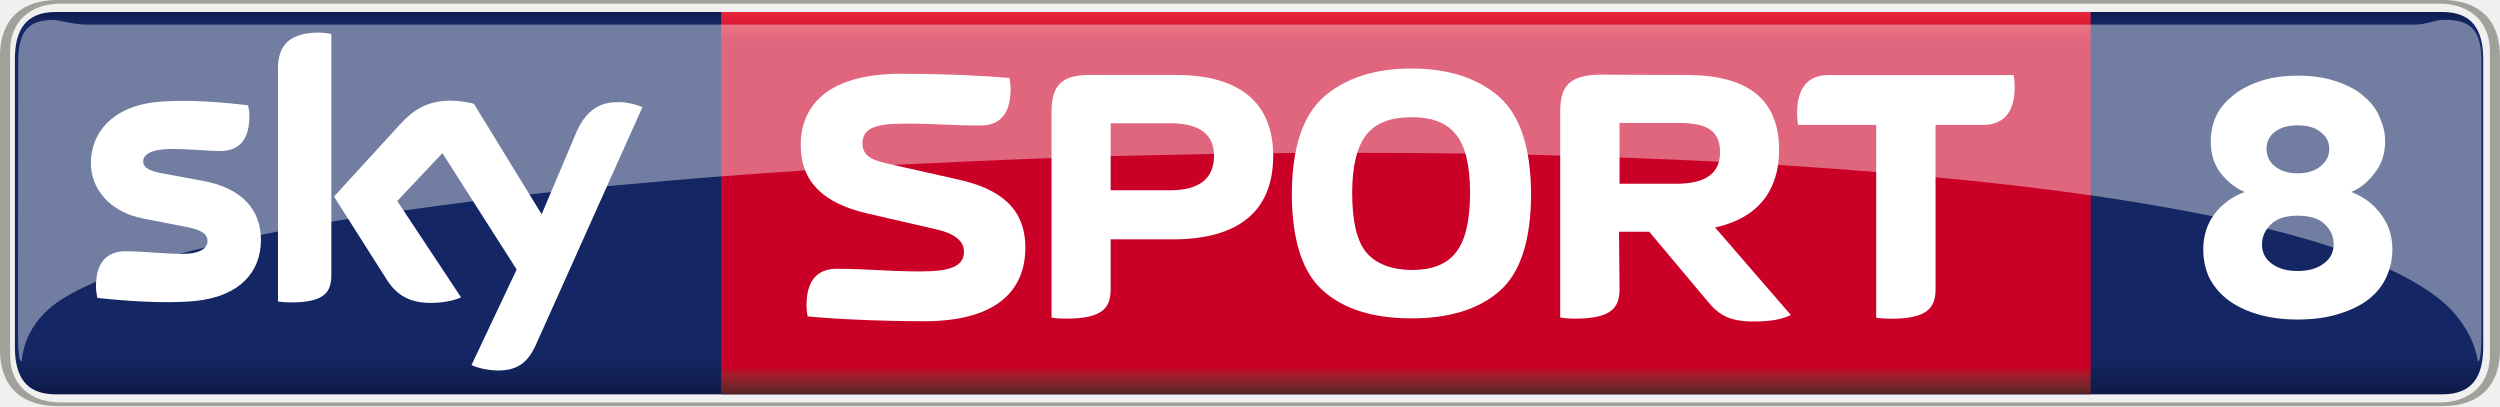
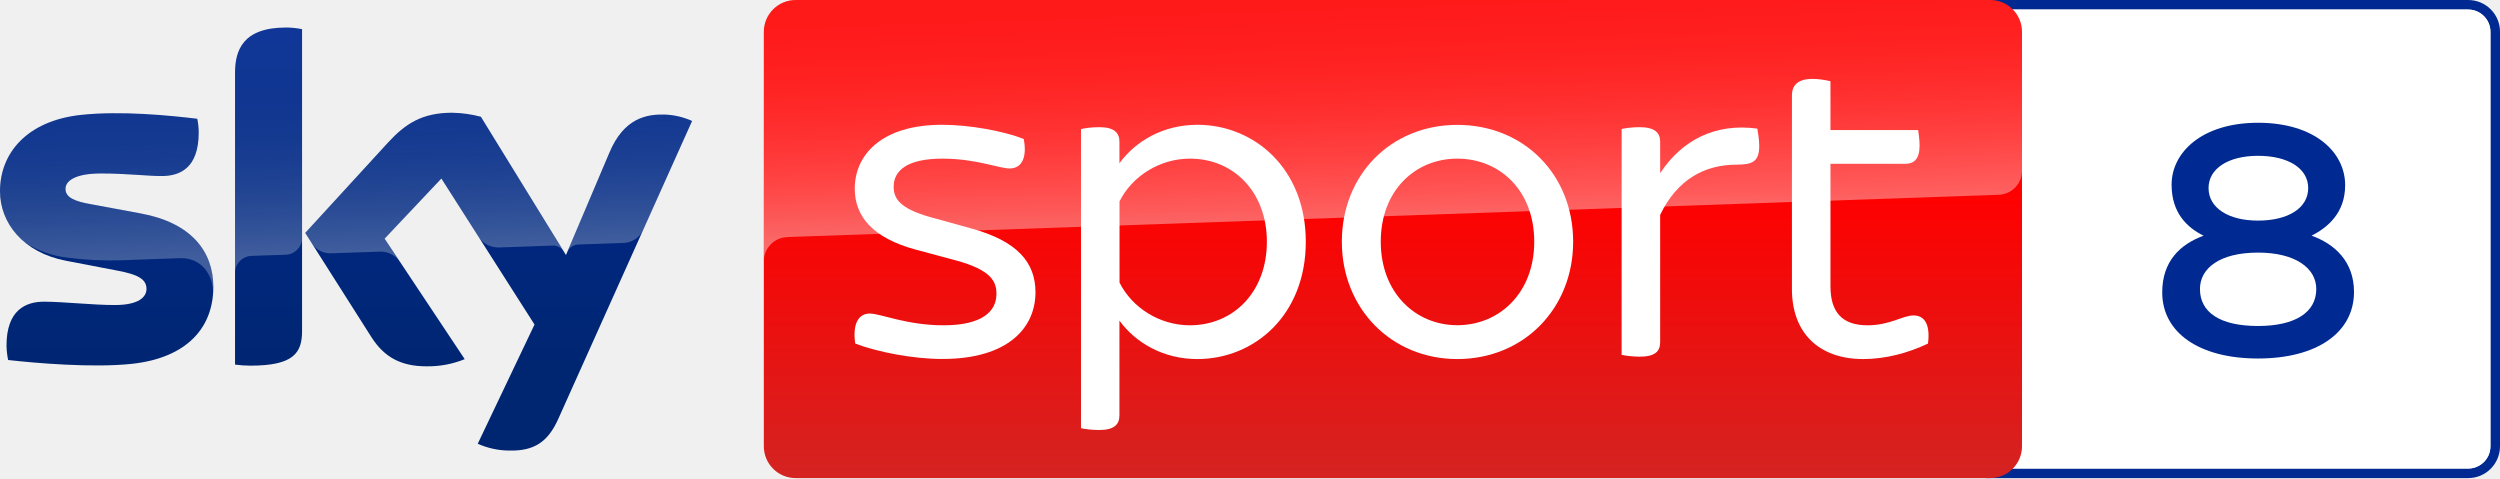
- <svg xmlns="http://www.w3.org/2000/svg" height="97.489" width="600" version="1.1" viewBox="0 0 158.75 25.794">
-   <defs>
-     <linearGradient id="a" gradientUnits="userSpaceOnUse" gradientTransform="matrix(0 24.675 24.675 0 212.76 431.04)" x2=".992" x1=".008" y1="0" y2="0">
-       <stop stop-color="#0f1c4d" offset="0" />
-       <stop stop-color="#101e51" offset=".004" />
-       <stop stop-color="#101f54" offset=".008" />
-       <stop stop-color="#112157" offset=".012" />
-       <stop stop-color="#12225a" offset=".016" />
-       <stop stop-color="#13245d" offset=".02" />
-       <stop stop-color="#132560" offset=".023" />
-       <stop stop-color="#142662" offset=".027" />
-       <stop stop-color="#142764" offset=".031" />
-       <stop stop-color="#142764" offset=".062" />
-       <stop stop-color="#142764" offset=".125" />
-       <stop stop-color="#142764" offset=".25" />
-       <stop stop-color="#142764" offset=".5" />
-       <stop stop-color="#142764" offset=".75" />
-       <stop stop-color="#142764" offset=".875" />
-       <stop stop-color="#142764" offset=".891" />
-       <stop stop-color="#142764" offset=".898" />
-       <stop stop-color="#142763" offset=".902" />
-       <stop stop-color="#142763" offset=".906" />
-       <stop stop-color="#132662" offset=".91" />
-       <stop stop-color="#132661" offset=".914" />
-       <stop stop-color="#132560" offset=".918" />
-       <stop stop-color="#13255f" offset=".922" />
-       <stop stop-color="#12245d" offset=".926" />
-       <stop stop-color="#12245c" offset=".93" />
-       <stop stop-color="#12235b" offset=".934" />
-       <stop stop-color="#12235a" offset=".938" />
-       <stop stop-color="#112259" offset=".941" />
-       <stop stop-color="#112258" offset=".945" />
-       <stop stop-color="#112157" offset=".949" />
-       <stop stop-color="#112056" offset=".953" />
-       <stop stop-color="#102055" offset=".957" />
-       <stop stop-color="#102054" offset=".961" />
-       <stop stop-color="#101f53" offset=".965" />
-       <stop stop-color="#101e52" offset=".969" />
-       <stop stop-color="#0f1d50" offset=".973" />
-       <stop stop-color="#0f1d4f" offset=".977" />
-       <stop stop-color="#0f1c4e" offset=".98" />
-       <stop stop-color="#0f1c4d" offset=".984" />
-       <stop stop-color="#0e1b4c" offset=".988" />
-       <stop stop-color="#0e1b4b" offset=".992" />
-       <stop stop-color="#0e1a4a" offset=".996" />
-       <stop stop-color="#0e1949" offset="1" />
-     </linearGradient>
-     <linearGradient id="b" gradientUnits="userSpaceOnUse" gradientTransform="matrix(0 -24.268 24.268 0 222.73 455.52)" x1="1.4211e-14" x2="1" y1="0" y2="0">
-       <stop stop-color="#552227" offset="0" />
-       <stop stop-color="#5a2227" offset=".004" />
-       <stop stop-color="#602228" offset=".008" />
-       <stop stop-color="#662329" offset=".012" />
-       <stop stop-color="#6c232a" offset=".016" />
-       <stop stop-color="#71232a" offset=".02" />
-       <stop stop-color="#77232a" offset=".023" />
-       <stop stop-color="#7d232a" offset=".027" />
-       <stop stop-color="#84222b" offset=".031" />
-       <stop stop-color="#8a212b" offset=".035" />
-       <stop stop-color="#90202b" offset=".039" />
-       <stop stop-color="#961f2b" offset=".043" />
-       <stop stop-color="#9d1d2b" offset=".047" />
-       <stop stop-color="#a31a2a" offset=".051" />
-       <stop stop-color="#a9172a" offset=".055" />
-       <stop stop-color="#b01329" offset=".059" />
-       <stop stop-color="#b70f29" offset=".062" />
-       <stop stop-color="#bd0829" offset=".066" />
-       <stop stop-color="#c40228" offset=".07" />
-       <stop stop-color="#c70028" offset=".074" />
-       <stop stop-color="#ca0027" offset=".078" />
-       <stop stop-color="#ca0027" offset=".094" />
-       <stop stop-color="#ca0027" offset=".125" />
-       <stop stop-color="#ca0027" offset=".25" />
-       <stop stop-color="#ca0027" offset=".5" />
-       <stop stop-color="#ca0027" offset=".75" />
-       <stop stop-color="#ca0027" offset=".875" />
-       <stop stop-color="#ca0027" offset=".906" />
-       <stop stop-color="#ca0027" offset=".914" />
-       <stop stop-color="#cb0028" offset=".918" />
-       <stop stop-color="#cc0029" offset=".922" />
-       <stop stop-color="#ce002a" offset=".926" />
-       <stop stop-color="#cf012a" offset=".93" />
-       <stop stop-color="#d1052b" offset=".934" />
-       <stop stop-color="#d2092c" offset=".938" />
-       <stop stop-color="#d40b2d" offset=".941" />
-       <stop stop-color="#d50d2e" offset=".945" />
-       <stop stop-color="#d60f2f" offset=".949" />
-       <stop stop-color="#d71130" offset=".953" />
-       <stop stop-color="#d91431" offset=".957" />
-       <stop stop-color="#da1732" offset=".961" />
-       <stop stop-color="#dc1933" offset=".965" />
-       <stop stop-color="#dd1a34" offset=".969" />
-       <stop stop-color="#df1c35" offset=".973" />
-       <stop stop-color="#e01d35" offset=".977" />
-       <stop stop-color="#e12036" offset=".98" />
-       <stop stop-color="#e22237" offset=".984" />
-       <stop stop-color="#e42439" offset=".988" />
-       <stop stop-color="#e6253a" offset=".992" />
-       <stop stop-color="#e7273a" offset=".996" />
-       <stop stop-color="#e8283b" offset="1" />
-     </linearGradient>
-   </defs>
-   <g transform="translate(-133.45 -430.49)">
-     <path stroke-width="1" fill="url(#a)" d="m288.53 455.53h-151.54c-1.908 0-2.595-1.137-2.595-3.01v-18.258c0-1.872 0.687-3.01 2.595-3.01h151.55c1.908 0 2.595 1.137 2.595 3.01v18.258c0 1.872-0.687 3.01-2.595 3.01" />
-     <path d="m279.35 450.78c-0.981 0-1.852-0.125-2.615-0.358-0.751-0.232-1.368-0.546-1.864-0.932-0.508-0.403-0.884-0.869-1.15-1.397-0.242-0.547-0.363-1.129-0.363-1.756 0-0.861 0.23-1.595 0.69-2.223 0.472-0.645 1.114-1.121 1.937-1.435-0.557-0.233-1.065-0.627-1.513-1.183-0.424-0.547-0.642-1.228-0.642-2.043 0-0.475 0.085-0.968 0.291-1.47 0.206-0.502 0.545-0.941 1.005-1.326 0.448-0.403 1.017-0.726 1.719-0.968 0.69-0.26 1.525-0.394 2.506-0.394 1.005 0 1.84 0.135 2.542 0.394 0.714 0.242 1.295 0.565 1.719 0.968 0.448 0.385 0.775 0.824 0.968 1.326 0.218 0.502 0.327 0.995 0.327 1.47 0 0.412-0.061 0.789-0.182 1.147-0.121 0.34-0.291 0.636-0.496 0.896-0.206 0.269-0.424 0.502-0.69 0.717-0.242 0.197-0.496 0.35-0.787 0.466 0.811 0.314 1.441 0.789 1.901 1.435 0.472 0.627 0.714 1.362 0.714 2.223 0 0.627-0.133 1.209-0.387 1.756-0.242 0.528-0.605 0.994-1.114 1.397-0.496 0.386-1.138 0.7-1.901 0.932-0.738 0.234-1.61 0.358-2.615 0.358zm0-3.082c0.69 0 1.235-0.153 1.646-0.466 0.436-0.305 0.642-0.726 0.642-1.255 0-0.448-0.17-0.86-0.533-1.218-0.363-0.376-0.944-0.574-1.755-0.574-0.787 0-1.368 0.197-1.719 0.574-0.363 0.358-0.545 0.78-0.545 1.254 0 0.502 0.206 0.914 0.617 1.219 0.424 0.314 0.968 0.466 1.646 0.466zm0-6.202c0.593 0 1.077-0.143 1.428-0.43 0.375-0.287 0.581-0.654 0.581-1.111 0-0.448-0.182-0.807-0.545-1.075-0.339-0.287-0.823-0.43-1.465-0.43-0.629 0-1.114 0.143-1.465 0.43-0.351 0.269-0.508 0.627-0.508 1.075 0 0.457 0.182 0.825 0.545 1.111 0.375 0.287 0.86 0.43 1.429 0.43z" stroke-width="2.294" fill="#fff" />
-     <path stroke-width="1" fill="url(#b)" d="m179.24 431.25v24.277h86.966c0.009-8.263 0.002-16.763 0-24.277z" />
-     <g stroke-width="1" fill="#fff">
-       <path d="m150.02 445.71c0 2.073-1.363 3.59-4.123 3.886-1.99 0.213-4.893-0.034-6.268-0.19-0.043-0.225-0.086-0.509-0.086-0.723 0-1.825 0.983-2.239 1.896-2.239 0.96 0 2.464 0.166 3.59 0.166 1.22 0 1.599-0.414 1.599-0.806 0-0.521-0.498-0.746-1.446-0.924l-2.619-0.51c-2.18-0.414-3.341-1.919-3.341-3.519 0-1.943 1.374-3.566 4.076-3.874 2.05-0.213 4.538 0.034 5.901 0.201 0.06 0.237 0.086 0.451 0.086 0.699 0 1.813-0.96 2.204-1.884 2.204-0.699 0-1.801-0.131-3.057-0.131-1.28 0-1.801 0.344-1.801 0.782 0 0.451 0.498 0.64 1.303 0.782l2.5 0.463c2.571 0.474 3.673 1.931 3.673 3.732" />
-       <path d="m154.49 447.94c0 1.114-0.426 1.754-2.607 1.754-0.285 0-0.533-0.026-0.782-0.06v-14.774c0-1.126 0.379-2.299 2.583-2.299 0.273 0 0.545 0.034 0.806 0.086v15.3" />
-       <path d="m163.39 453.67c0.285 0.142 0.877 0.32 1.611 0.344 1.256 0.026 1.943-0.463 2.464-1.599l6.778-15.118c-0.285-0.142-0.9-0.308-1.41-0.32-0.877-0.026-2.038 0.154-2.796 1.943l-2.192 5.178-4.301-7.014c-0.273-0.086-0.948-0.201-1.445-0.201-1.517 0-2.37 0.557-3.258 1.516l-4.182 4.573 3.365 5.296c0.628 0.972 1.445 1.457 2.772 1.457 0.877 0 1.6-0.19 1.931-0.355l-4.052-6.114 2.867-3.045 4.716 7.393-2.867 6.066" />
-       <path d="m198.56 446.22c0-2.524-1.635-3.744-4.242-4.325l-4.573-1.031c-0.83-0.19-1.528-0.439-1.528-1.268 0-0.912 0.723-1.256 2.642-1.256 2.263 0 2.784 0.119 4.846 0.119 0.948 0 1.919-0.438 1.919-2.31 0-0.225-0.034-0.486-0.069-0.711-1.386-0.119-3.863-0.261-6.908-0.261-4.597 0-6.351 1.99-6.351 4.526 0 2.381 1.505 3.697 4.159 4.325l4.573 1.055c1.055 0.261 1.635 0.723 1.635 1.386 0 0.9-0.806 1.256-2.725 1.256-2.263 0-3.294-0.166-5.355-0.166-0.948 0-1.919 0.438-1.919 2.31 0 0.225 0.026 0.486 0.069 0.711 1.386 0.142 4.36 0.308 7.417 0.308 4.597 0 6.41-1.967 6.41-4.668" />
-       <path d="m234.94 435.23c-1.813 0.069-2.417 0.696-2.417 2.355v13.068c0.273 0.043 0.604 0.071 0.924 0.071 2.31 0 2.844-0.674 2.844-1.871l-0.034-3.648h1.919l3.697 4.407c0.699 0.853 1.361 1.293 2.937 1.293 1.055 0 1.779-0.129 2.359-0.413l-4.812-5.558c2.701-0.58 4.065-2.336 4.065-4.918 0-3.187-1.943-4.763-5.865-4.763zm1.351 3.066h3.612c1.552 0 2.772 0.237 2.772 1.848 0 1.363-0.924 2.013-2.772 2.013h-3.612z" />
-       <path d="m202.64 435.25c-1.848 0-2.417 0.72-2.417 2.355v13.051c0.273 0.052 0.592 0.067 0.924 0.067 2.31 0 2.83-0.674 2.83-1.871v-3.163h3.932c4.265 0 6.389-1.85 6.389-5.309 0-3.353-2.124-5.127-6.14-5.127zm1.337 3.066h3.768c1.872 0 2.795 0.699 2.795 2.062 0 1.445-0.923 2.195-2.795 2.195h-3.768z" />
-       <path d="m223.08 434.84c-2.334 0-4.182 0.605-5.545 1.777-1.363 1.209-2.029 3.233-2.053 6.136 0 2.962 0.666 5.037 1.982 6.198 1.315 1.173 3.187 1.755 5.616 1.755 2.417 0 4.289-0.582 5.616-1.755 1.315-1.161 1.977-3.236 1.977-6.198-0.026-2.903-0.685-4.927-2.048-6.136-1.363-1.173-3.211-1.777-5.545-1.777zm0 3.092c1.292 0 2.213 0.342 2.817 1.089 0.592 0.711 0.902 1.955 0.902 3.732 0 1.789-0.31 3.033-0.902 3.768-0.58 0.758-1.525 1.115-2.817 1.115-1.315-0.026-2.266-0.405-2.87-1.115-0.592-0.711-0.897-1.967-0.897-3.768 0-1.777 0.332-3.021 0.924-3.732 0.604-0.746 1.552-1.089 2.844-1.089z" />
-       <path d="m256.35 438.42h3.021c0.995 0 2.014-0.462 2.014-2.429 0-0.225-0.026-0.498-0.069-0.734h-11.75c-0.995 0-2.002 0.462-2.002 2.429 0 0.225 0.026 0.498 0.06 0.734h4.965v12.24c0.285 0.052 0.604 0.069 0.924 0.069 2.31 0 2.844-0.676 2.844-1.872v-10.439" />
-     </g>
-     <path d="m288.5 456.28c2.832 0 3.697-1.765 3.697-3.531v-18.732c0-1.765-0.865-3.531-3.697-3.531h-151.34c-2.844 0-3.709 1.765-3.709 3.531v18.732c0 1.765 0.865 3.531 3.709 3.531h151.33m-151.2-0.236c-1.908 0-3.199-1.126-3.199-3.01v-19.301c0-1.884 1.292-3.01 3.199-3.01h151.07c1.907 0 3.199 1.126 3.199 3.01v19.301c0 1.884-1.292 3.01-3.199 3.01h-151.06" stroke-width="1" fill="#a1a19c" />
-     <path opacity=".4" d="m136.94 431.75c-1.682 0-2.333 0.675-2.333 2.666l-0.014 17.226c0 1.078 0.061 1.804 0.227 1.804 0.059-0.344 0.108-2.005 1.933-3.51 0.687-0.545 1.633-1.054 2.795-1.564 1.434-0.616 3.2-1.194 5.274-1.751 0.533-0.142 1.102-0.284 1.671-0.427 1.221-0.313 2.474-0.563 3.514-0.787 0.376-0.069 0.777-0.156 1.102-0.222 1.151-0.224 2.345-0.431 3.39-0.618 0.371-0.06 0.749-0.125 1.067-0.178 1.231-0.192 2.474-0.376 3.519-0.533 1.539-0.218 3.096-0.419 4.408-0.591 1.253-0.166 2.522-0.304 3.59-0.427 0.48-0.052 0.966-0.109 1.377-0.156 1.232-0.139 2.479-0.262 3.528-0.369 2.53-0.225 5.105-0.46 7.264-0.626 1.754-0.13 3.529-0.259 5.318-0.378 1.843-0.13 3.718-0.24 5.607-0.347 3.507-0.169 7.062-0.33 10.056-0.435 1.306-0.06 2.639-0.091 3.759-0.124 2.278-0.05 4.61-0.106 6.567-0.138 1.297-0.028 2.633-0.034 3.75-0.045 0.492-0.014 0.991-0.009 1.409-0.014 1.394-0.009 2.616-0.009 3.923-0.009 2.38-0.001 4.823 0.014 6.874 0.045 1.326 0.018 2.642 0.046 3.968 0.071 0.676 0.024 1.361 0.034 2.048 0.058 1.256 0.033 2.524 0.069 3.768 0.12 2.196 0.079 4.431 0.174 6.318 0.271 1.302 0.063 2.627 0.141 3.746 0.204 2.121 0.13 4.203 0.283 6.229 0.449 1.309 0.106 2.642 0.232 3.768 0.333 3.472 0.32 6.779 0.708 9.859 1.146 4.348 0.628 8.26 1.364 11.601 2.217 1.351 0.344 2.607 0.697 3.768 1.089 3.294 1.078 5.782 2.322 7.287 3.732 1.647 1.623 1.859 3.167 1.92 3.51 0.165 0 0.226-0.726 0.226-1.804v-17.226c0-1.99-0.652-2.666-2.346-2.666-0.569 0-1.14 0.307-1.911 0.307h-147.96c-0.662-0.029-1.321-0.205-1.912-0.306z" stroke-width="3.033" fill="#fff" />
-   </g>
+ <svg xmlns="http://www.w3.org/2000/svg" enable-background="new 0 0 2614.6 500" version="1.1" viewBox="0 0 2614.5 500" xml:space="preserve">
+   <path d="m2581.2 0h-503.6c-18.4 0-33.3 14.9-33.3 33.3v433.4c0 18.4 14.9 33.3 33.3 33.3h503.6c18.4 0 33.3-14.9 33.3-33.3v-433.4c0.1-18.4-14.9-33.3-33.3-33.3m0 10c12.9 0 23.3 10.5 23.3 23.3v433.4c0 12.9-10.5 23.3-23.3 23.3h-503.6c-12.9 0-23.3-10.4-23.3-23.3v-433.4c0-12.8 10.5-23.3 23.3-23.3h503.6" fill="#002a91" />
+   <path d="m2581.2 10c12.9 0 23.3 10.5 23.3 23.3v433.4c0 12.9-10.5 23.3-23.3 23.3h-503.6c-12.9 0-23.3-10.4-23.3-23.3v-433.4c0-12.8 10.5-23.3 23.3-23.3h503.6" fill="#fff" />
+   <path d="m2309.7 196.69c0 20.68 20.68 34.014 51.705 34.014 31.84 0 52.52-13.334 52.52-34.014 0-20.414-20.68-33.747-52.52-33.747-31.025 0-51.705 13.334-51.705 33.747m112.66 105.58c0-21.772-21.767-38.1-60.953-38.1-40.002 0-60.687 16.328-60.687 38.1 0 24.217 20.685 38.643 60.687 38.643 39.187 0 60.953-14.426 60.953-38.643m39.464 2.994c0 42.452-38.643 69.663-100.42 69.663s-100.15-27.211-100.15-69.12c0-32.655 18.778-50.342 43.267-59.323-17.143-8.438-33.471-23.674-33.471-53.336 0-34.019 32.112-64.768 90.349-64.768 59.323 0 91.164 30.748 91.164 65.311 0 29.118-18.506 44.354-35.106 52.792 23.674 8.433 44.359 26.668 44.359 58.78" fill="#002a91" />
+   <linearGradient id="d" x1="1456.7" x2="1456.7" y1="198" y2="698" gradientTransform="translate(0,-198)" gradientUnits="userSpaceOnUse">
+     <stop stop-color="#f00" offset=".4" />
+     <stop stop-color="#D42321" offset="1" />
+   </linearGradient>
+   <path d="m832.1 0h1249.2c18.4 0 33.3 14.9 33.3 33.3v433.4c0 18.4-14.9 33.3-33.3 33.3h-1249.2c-18.4 0-33.3-14.9-33.3-33.3v-433.4c0-18.4 14.9-33.3 33.3-33.3z" fill="url(#d)" />
+   <linearGradient id="b" x1="1459.5" x2="1450.8" y1="431.73" y2="182.67" gradientTransform="translate(0,-198)" gradientUnits="userSpaceOnUse">
+     <stop stop-color="#fff" offset="0" />
+     <stop stop-color="#fff" stop-opacity=".835" offset=".12" />
+     <stop stop-color="#fff" stop-opacity=".658" offset=".269" />
+     <stop stop-color="#fff" stop-opacity=".511" offset=".419" />
+     <stop stop-color="#fff" stop-opacity=".397" offset=".568" />
+     <stop stop-color="#fff" stop-opacity=".315" offset=".716" />
+     <stop stop-color="#fff" stop-opacity=".266" offset=".86" />
+     <stop stop-color="#fff" stop-opacity=".25" offset="1" />
+   </linearGradient>
+   <path d="m822.8 248s1.1-0.1 3.2-0.2c98.6-3.5 1263.7-44.1 1263.7-44.1 13.9-0.1 25-11.5 24.9-25.3v-145.1c0-18.4-14.9-33.3-33.3-33.3h-1249.2c-18.4 0-33.3 14.9-33.3 33.3v240.7c-0.4-13.7 10.3-25.3 24-26z" enable-background="new    " fill="url(#b)" opacity=".4" Googl="true" />
+   <linearGradient id="c" x1="361.92" x2="361.92" y1="226.81" y2="669.22" gradientTransform="translate(0,-198)" gradientUnits="userSpaceOnUse">
+     <stop stop-color="#002A91" offset="0" />
+     <stop stop-color="#002672" offset=".8" />
+   </linearGradient>
+   <path d="m499.6 464.1c10.5 4.6 21.8 7.1 33.2 7.1 26.1 0.6 40.4-9.4 50.9-32.8l140.1-311.9c-9.1-4.1-19-6.4-29-6.7-18.1-0.4-42.3 3.3-57.6 40.1l-45.3 106.8-89-144.6c-9.8-2.6-19.9-4-30-4.2-31.5 0-49 11.5-67.2 31.3l-86.5 94.4 69.5 109.4c12.9 19.9 29.8 30.1 57.3 30.1 13.7 0.2 27.3-2.3 40-7.5l-83.8-126 59.4-62.9 97.4 152.7zm-183.7-117.9c0 23-9 36.2-54 36.2-5.4 0-10.8-0.4-16.1-1.1v-305.1c0-23.2 7.9-47.4 53.2-47.4 5.7 0 11.4 0.6 16.9 1.7zm-92.8-46.1c0 43-28.1 74.2-85.1 80.4-41.3 4.4-101.1-0.8-129.5-4-1-4.9-1.6-9.9-1.7-15 0-37.4 20.2-46 39.2-46 19.8 0 50.9 3.5 74 3.5 25.5 0 33.2-8.6 33.2-16.9 0-10.7-10.2-15.2-30-19l-54.2-10.4c-45-8.6-69-39.7-69-72.7 0-40.1 28.4-73.6 84.3-79.8 42.3-4.6 93.8 0.6 122 4 1 4.7 1.5 9.5 1.5 14.4 0 37.4-19.8 45.5-38.8 45.5-14.6 0-37.3-2.7-63.2-2.7-26.3 0-37.3 7.3-37.3 16.1 0 9.4 10.4 13.2 26.9 16.1l51.7 9.6c53.1 9.7 76 39.9 76 76.9z" fill="url(#c)" />
+   <linearGradient id="a" x1="365.45" x2="359.6" y1="461.25" y2="293.75" gradientTransform="translate(0,-198)" gradientUnits="userSpaceOnUse">
+     <stop stop-color="#fff" offset="0" />
+     <stop stop-color="#fff" stop-opacity=".835" offset=".12" />
+     <stop stop-color="#fff" stop-opacity=".658" offset=".269" />
+     <stop stop-color="#fff" stop-opacity=".511" offset=".419" />
+     <stop stop-color="#fff" stop-opacity=".397" offset=".568" />
+     <stop stop-color="#fff" stop-opacity=".315" offset=".716" />
+     <stop stop-color="#fff" stop-opacity=".266" offset=".86" />
+     <stop stop-color="#fff" stop-opacity=".25" offset="1" />
+   </linearGradient>
+   <path d="m723.9 126.5-51.3 114.2c-4 8.2-12.3 13.4-21.4 13.4l-46.8 1.6c-5.1 0.3-9.6 3.7-11.4 8.5v-0.1l44.2-104.2c15.4-36.8 39.6-40.5 57.6-40.1 10.1 0.3 19.9 2.6 29.1 6.7zm-134.4 136.5-86.6-140.8c-9.8-2.6-19.9-4-30-4.2-31.5 0-49 11.5-67.2 31.3l-86.5 94.4 6.9 10.9c4.5 6.8 12.3 10.7 20.5 10.3 4.1-0.1 45.9-1.6 49.3-1.7 8.5-0.7 16.7 3 21.8 9.8l-15.5-23.3 59.4-62.9 39.9 62.5c4.9 6.2 12.5 9.7 20.4 9.5 2.1-0.1 54.3-1.9 56.7-2 4.4 0 8.6 2.4 10.9 6.2zm-290.5-234.1c-45.3 0-53.2 24.2-53.2 47.4v209c0-9.6 7.7-17.4 17.3-17.7l35.1-1.2c9.8 0 17.8-8 17.8-17.8v-218c-5.7-1.2-11.3-1.8-17-1.7zm-151.8 194.2-51.7-9.6c-16.5-2.9-26.9-6.7-26.9-16.1 0-8.8 11-16.1 37.3-16.1 25.9 0 48.6 2.7 63.2 2.7 19 0 38.8-8.1 38.8-45.5 0-4.8-0.5-9.7-1.5-14.4-28.2-3.5-79.7-8.6-122-4-56 6.2-84.4 39.8-84.4 79.8 0.1 21.4 10.2 41.6 27.3 54.5 12.6 7.8 26.8 12.9 41.5 14.8 19.2 2.6 38.5 3.6 57.8 3 6.1-0.2 51.7-1.8 61.7-2.2 23.1-0.8 35.7 18.9 34.4 38.7 0-0.3 0-0.5 0.1-0.8v-0.2c0.2-2.6 0.3-5.2 0.3-7.8 0-36.8-22.9-67-75.9-76.8z" enable-background="new    " fill="url(#a)" opacity=".25" />
+   <path d="m894.4 359.3c-3-20.6 3.4-31.4 15.2-31.4 11.2 0 38.7 12.3 77 12.3 40.3 0 55.5-14.3 55.5-32.9 0-13.2-5.9-25-42.2-34.9l-41.7-11.2c-46.1-12.3-64.3-35.4-64.3-63.9 0-35.3 28-66.8 91.3-66.8 28.5 0 63.9 6.4 85.4 14.8 3.9 20.1-2.5 30.9-14.7 30.9-10.8 0-35.3-10.3-70.2-10.3-37.3 0-51.1 12.7-51.1 29.4 0 11.7 5.4 22.6 38.8 31.9l42.7 11.8c47.7 13.2 66.8 35.3 66.8 66.7 0 36.9-28.5 69.7-97.2 69.7-30.4 0.1-68.3-7.3-91.3-16.1" fill="#fff" />
+   <path d="m1365.6 252.8c0 77-54 122.7-113.4 122.7-35.3 0-64.3-16.7-81.5-40.2v99.2c0 9.3-5.4 15.2-21.1 15.2-7.9 0-15.2-1-19.1-1.9v-312.8c3.9-1 11.2-2 19.1-2 15.7 0 21.1 5.9 21.1 15.2v22.5c17.2-23.5 46.2-40.2 81.5-40.2 59.4 0 113.4 45.7 113.4 122.3m-40.7 0c0-51.5-34.3-86.9-80.5-86.9-31.4 0-60.4 18.2-73.6 44.7v84.9c13.2 26.5 42.2 44.7 73.6 44.7 46.1-0.1 80.5-35.4 80.5-87.4" fill="#fff" />
+   <path d="m1403.3 252.8c0-70.2 51.5-122.2 120.7-122.2 69.7 0 121.2 52 121.2 122.2 0 69.7-51.5 122.7-121.2 122.7-69.2-0.1-120.7-53.1-120.7-122.7m201.2 0c0-54-36.4-86.9-80.5-86.9-43.6 0-80 32.9-80 86.9 0 53.5 36.4 87.3 80 87.3 44.1 0 80.5-33.8 80.5-87.3" fill="#fff" />
+   <path d="m1839.8 152.6c0 16.2-6.8 19.6-23.6 19.6-33.8 0-62.3 15.7-80 52.5v133.1c0 9.8-5.4 15.2-21.6 15.2-6.9 0-14.8-1-18.7-1.9v-236.2c3.9-1 11.7-1.9 18.7-1.9 16.1 0 21.6 5.9 21.6 15.2v32.9c23-34.9 57.9-52.5 101.6-46.6 0.5 3.4 2 10.8 2 18.1" fill="#fff" />
+   <path d="m2016.3 359.3c-20.6 9.8-44.2 16.2-67.7 16.2-46.6 0-74.6-27.5-74.6-73.1v-202.7c0-10.3 5.9-17.2 21.6-17.2 6.8 0 14.7 1.4 18.7 2.5v51h91.7c0.5 3.4 1.5 10.3 1.5 16.2 0 14.2-5.9 19.1-14.7 19.1h-78.5v128.2c0 27.4 12.7 40.7 38.7 40.7 23.6 0 36.8-10.3 48.1-10.3 11.8-0.1 17.7 9.7 15.2 29.4" fill="#fff" />
</svg>
